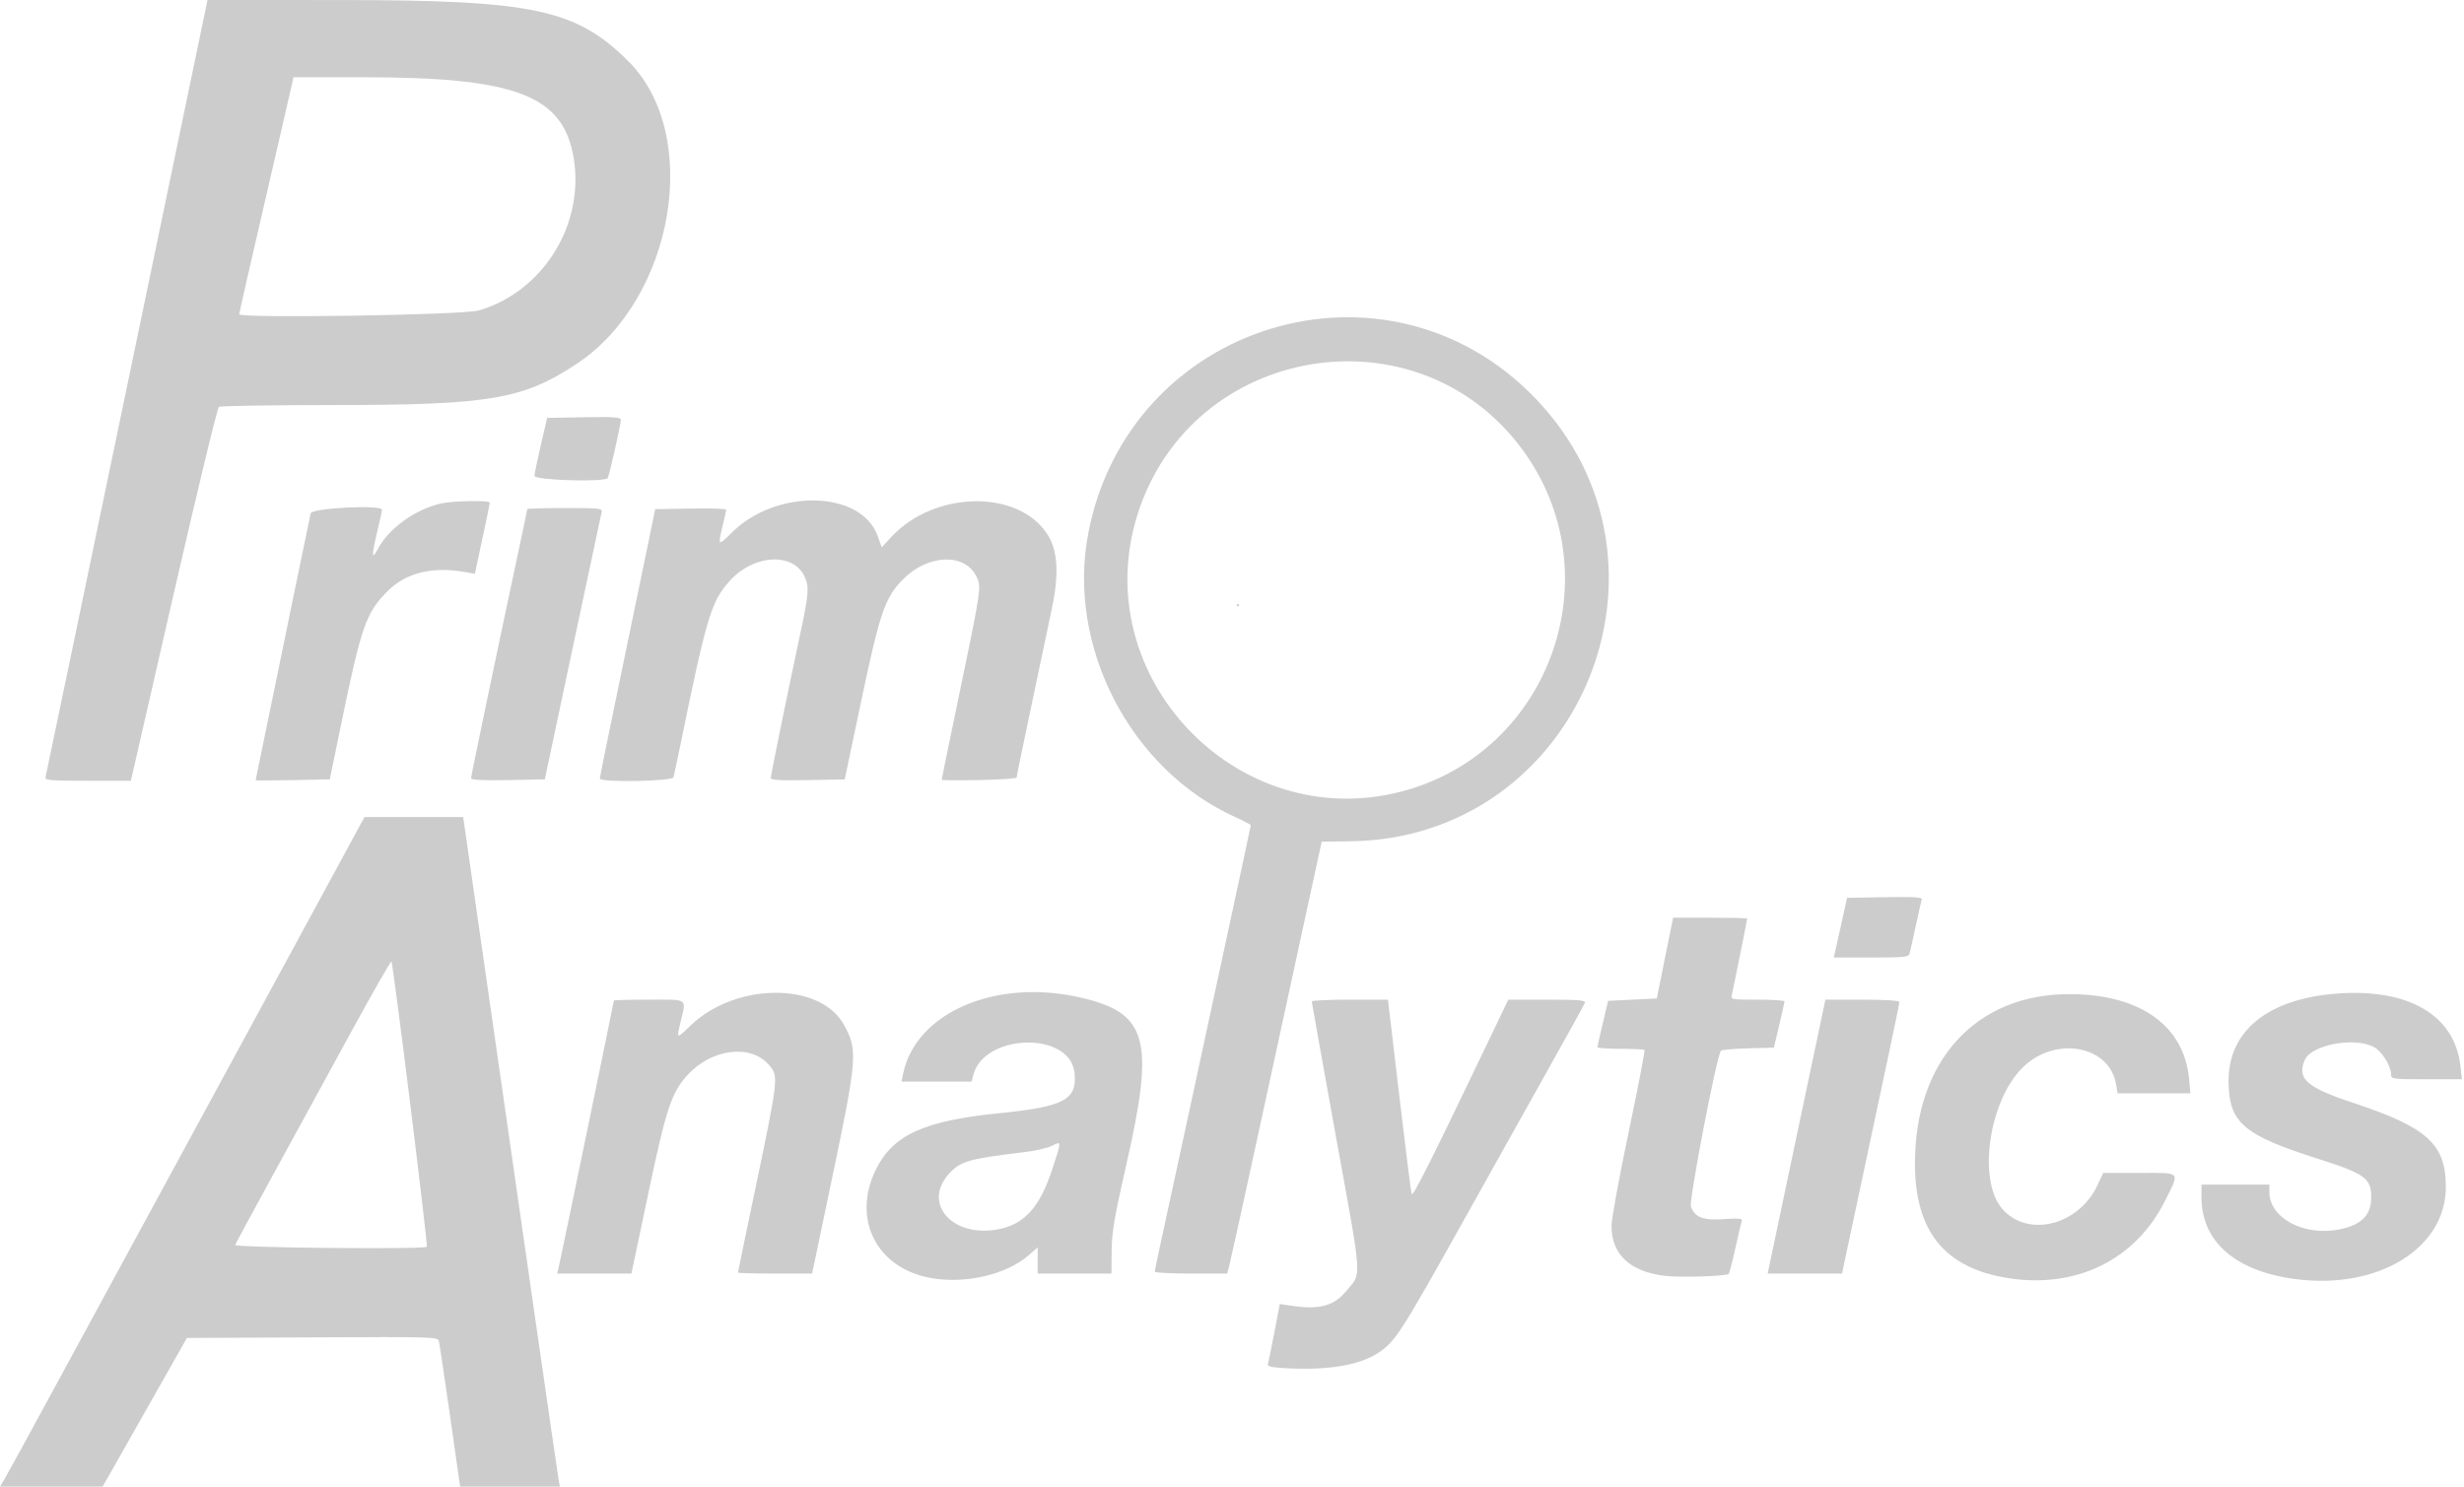
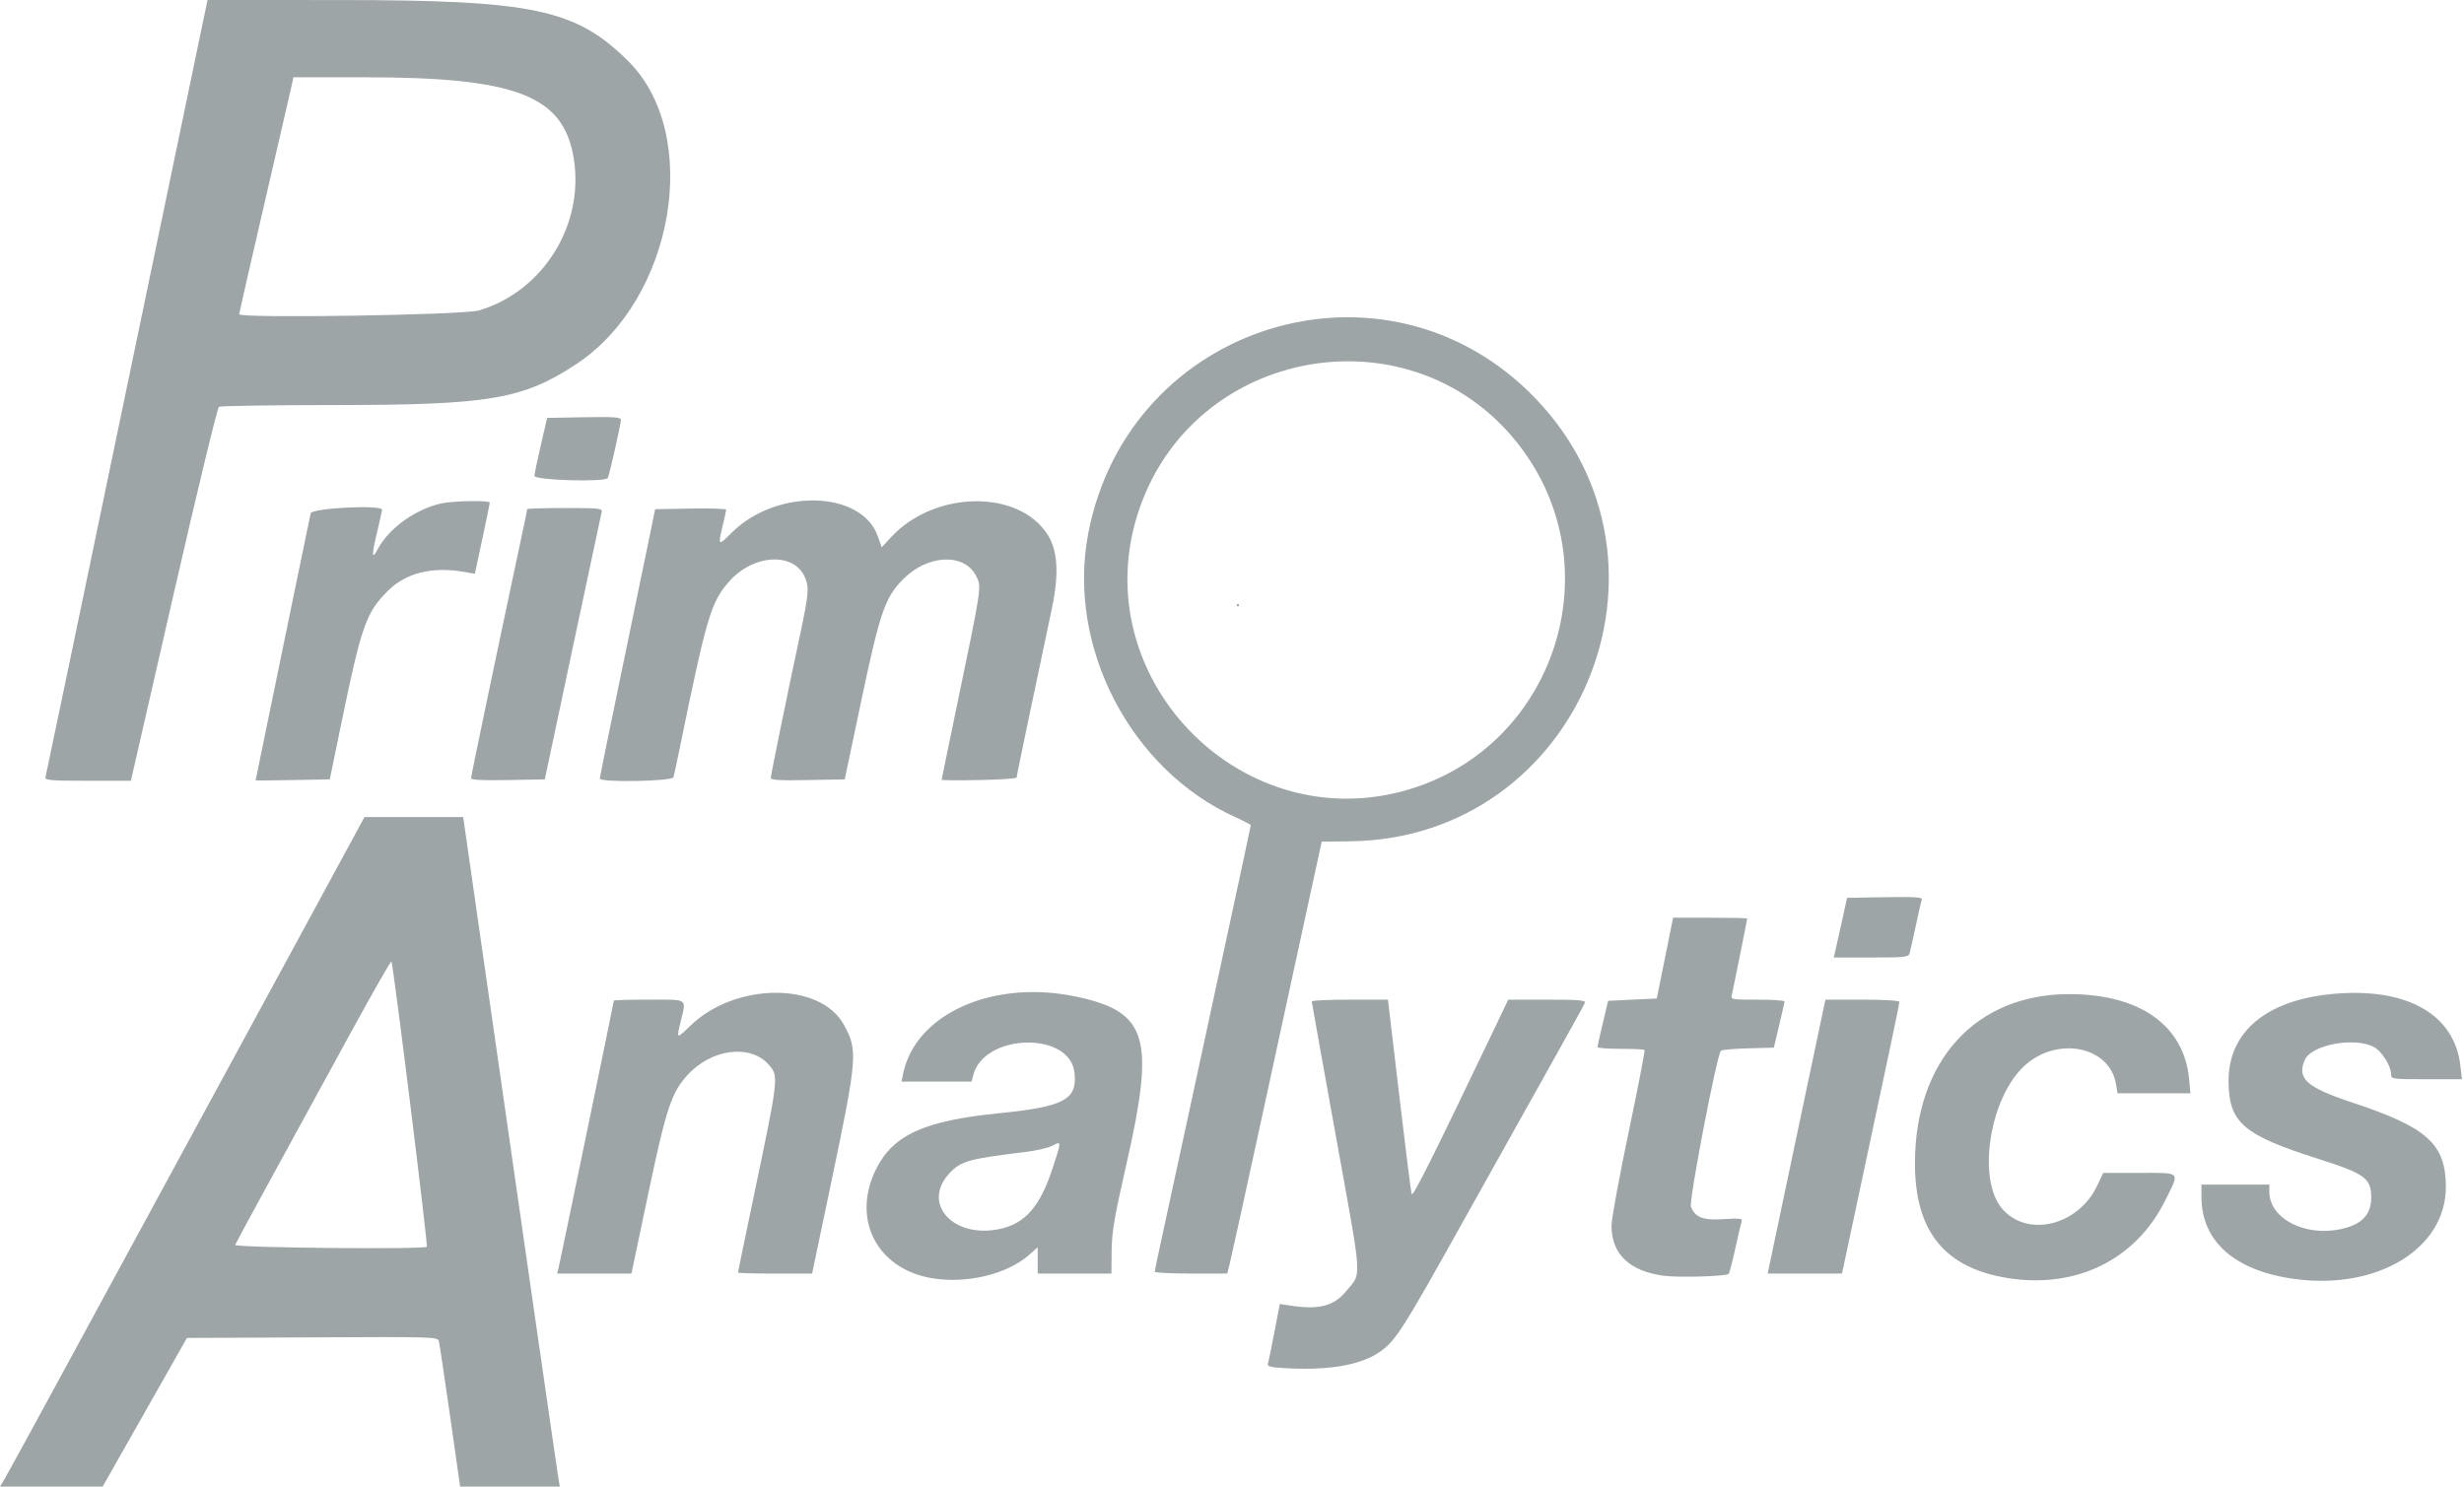
- <svg xmlns="http://www.w3.org/2000/svg" width="58" height="35" viewBox="0 0 58 35" fill="none">
-   <path d="M0.107 34.821C0.166 34.722 0.699 33.749 1.291 32.657C1.884 31.566 3.035 29.445 3.851 27.945C4.667 26.444 6.064 23.871 6.957 22.226L8.58 19.236L9.741 19.236L10.903 19.236L11.3 22.006C12.216 28.401 13.125 34.707 13.151 34.848L13.179 35H12.005H10.831L10.595 33.342C10.465 32.431 10.346 31.637 10.331 31.578C10.304 31.474 10.23 31.472 7.352 31.486L4.4 31.5L3.408 33.25L2.416 35H1.208H0L0.107 34.821ZM10.047 29.353C10.078 29.322 9.253 22.672 9.214 22.636C9.199 22.622 8.785 23.346 8.294 24.244C7.804 25.143 6.988 26.634 6.482 27.559C5.976 28.484 5.55 29.271 5.536 29.309C5.51 29.376 9.98 29.419 10.047 29.353ZM30.167 32.206C29.926 32.191 29.826 32.163 29.843 32.117C29.856 32.081 29.925 31.747 29.996 31.375L30.125 30.7L30.404 30.742C31.052 30.839 31.4 30.747 31.683 30.402C32.06 29.944 32.081 30.259 31.447 26.76C31.135 25.032 30.878 23.599 30.877 23.577C30.876 23.554 31.279 23.535 31.773 23.535H32.671L32.936 25.781C33.082 27.017 33.213 28.065 33.228 28.11C33.255 28.194 33.676 27.353 35.167 24.238L35.503 23.535H36.419C37.16 23.535 37.33 23.549 37.307 23.609C37.292 23.649 36.947 24.276 36.54 25.001C36.134 25.726 35.195 27.405 34.454 28.732C32.985 31.364 32.847 31.579 32.453 31.844C31.994 32.152 31.218 32.275 30.167 32.206ZM21.937 30.093C20.641 29.874 20.04 28.707 20.619 27.531C21.018 26.721 21.753 26.385 23.517 26.209C25.059 26.054 25.364 25.889 25.292 25.251C25.182 24.272 23.156 24.328 22.908 25.316L22.871 25.465H22.046H21.221L21.257 25.285C21.549 23.851 23.41 23.037 25.391 23.476C27.013 23.835 27.189 24.449 26.518 27.394C26.229 28.663 26.172 28.997 26.167 29.447L26.163 29.984L25.294 29.984L24.426 29.984V29.675V29.366L24.222 29.546C23.702 30.003 22.75 30.23 21.937 30.093ZM23.539 28.933C24.128 28.806 24.478 28.408 24.766 27.537C24.993 26.846 24.993 26.858 24.762 26.977C24.669 27.026 24.387 27.09 24.137 27.121C22.806 27.282 22.616 27.336 22.349 27.622C21.685 28.339 22.438 29.169 23.539 28.933H23.539ZM47.275 30.092C45.778 29.857 45.077 28.997 45.076 27.394C45.075 24.965 46.515 23.394 48.733 23.405C50.387 23.413 51.416 24.151 51.53 25.413L51.56 25.74H50.702H49.845L49.808 25.521C49.658 24.632 48.427 24.386 47.655 25.091C46.835 25.841 46.533 27.749 47.123 28.45C47.712 29.149 48.919 28.86 49.367 27.913L49.508 27.614H50.361C51.361 27.614 51.316 27.564 50.958 28.279C50.268 29.658 48.876 30.343 47.275 30.092ZM54.025 30.113C52.614 29.926 51.82 29.231 51.82 28.183V27.89H52.619H53.418V28.061C53.418 28.684 54.245 29.118 55.092 28.939C55.591 28.834 55.816 28.602 55.816 28.191C55.816 27.739 55.671 27.634 54.555 27.279C52.804 26.721 52.468 26.432 52.458 25.472C52.444 24.276 53.378 23.515 55.009 23.392C56.695 23.265 57.78 23.9 57.915 25.092L57.951 25.409H57.117C56.316 25.409 56.284 25.405 56.284 25.297C56.284 25.1 56.069 24.754 55.884 24.653C55.426 24.404 54.399 24.597 54.249 24.96C54.066 25.401 54.294 25.601 55.394 25.965C57.136 26.543 57.57 26.936 57.573 27.938C57.578 29.39 55.976 30.373 54.025 30.113ZM39.17 30.036C38.357 29.93 37.932 29.525 37.933 28.854C37.933 28.703 38.114 27.716 38.335 26.663C38.556 25.609 38.725 24.734 38.71 24.72C38.696 24.705 38.44 24.693 38.141 24.693C37.843 24.693 37.601 24.674 37.602 24.651C37.603 24.629 37.66 24.375 37.729 24.087L37.853 23.563L38.426 23.535L38.999 23.508L39.191 22.557L39.383 21.606H40.255C40.735 21.606 41.127 21.615 41.127 21.625C41.127 21.652 40.804 23.261 40.768 23.411C40.739 23.535 40.744 23.535 41.374 23.535C41.723 23.535 42.008 23.554 42.006 23.577C42.005 23.599 41.948 23.854 41.88 24.142L41.755 24.665L41.152 24.681C40.821 24.69 40.531 24.715 40.509 24.738C40.412 24.834 39.751 28.274 39.803 28.41C39.9 28.664 40.09 28.735 40.582 28.702C40.905 28.679 41.018 28.688 41.001 28.735C40.988 28.77 40.921 29.06 40.851 29.378C40.781 29.696 40.709 29.972 40.691 29.991C40.636 30.049 39.521 30.082 39.17 30.036ZM13.146 29.86C13.183 29.713 14.45 23.587 14.45 23.556C14.45 23.545 14.822 23.535 15.277 23.535C16.218 23.535 16.156 23.492 16.021 24.057C15.922 24.471 15.918 24.469 16.257 24.143C17.309 23.129 19.298 23.114 19.859 24.117C20.197 24.721 20.184 24.885 19.573 27.804L19.116 29.984H18.244C17.764 29.984 17.371 29.974 17.371 29.96C17.371 29.947 17.534 29.16 17.733 28.21C18.329 25.368 18.331 25.346 18.109 25.081C17.679 24.57 16.749 24.684 16.177 25.317C15.803 25.73 15.681 26.102 15.258 28.109L14.863 29.984L13.989 29.984L13.115 29.984L13.146 29.86V29.86ZM27.182 29.94C27.182 29.915 27.258 29.549 27.351 29.127C27.443 28.704 27.728 27.391 27.983 26.209C28.238 25.026 28.671 23.023 28.944 21.756C29.218 20.489 29.442 19.442 29.442 19.428C29.442 19.414 29.277 19.328 29.076 19.237C26.611 18.119 25.11 15.228 25.614 12.57C26.559 7.585 32.633 5.739 36.135 9.372C39.878 13.255 37.169 19.746 31.779 19.807L31.112 19.815L30.83 21.11C30.675 21.823 30.199 24.018 29.772 25.988C29.345 27.959 28.971 29.664 28.941 29.777L28.887 29.984H28.034C27.566 29.984 27.182 29.964 27.182 29.94ZM32.997 18.633C36.509 17.709 37.989 13.506 35.833 10.581C33.348 7.209 28.038 8.108 26.776 12.114C25.574 15.927 29.128 19.651 32.997 18.633ZM29.111 14.248C29.111 14.233 29.124 14.22 29.139 14.22C29.154 14.22 29.166 14.233 29.166 14.248C29.166 14.263 29.154 14.275 29.139 14.275C29.124 14.275 29.111 14.263 29.111 14.248ZM41.635 29.86C41.648 29.792 41.954 28.341 42.314 26.636L42.968 23.535H43.839C44.357 23.535 44.71 23.557 44.71 23.588C44.71 23.617 44.602 24.144 44.471 24.759C44.339 25.375 44.036 26.802 43.796 27.931L43.359 29.984L42.485 29.984L41.61 29.984L41.635 29.86V29.86ZM43.194 22.419C43.21 22.351 43.28 22.035 43.351 21.716L43.478 21.138L44.368 21.123C45.07 21.111 45.254 21.122 45.236 21.178C45.223 21.216 45.16 21.496 45.095 21.799C45.03 22.102 44.965 22.394 44.95 22.447C44.925 22.534 44.834 22.543 44.044 22.543H43.164L43.194 22.419ZM1.071 18.299C1.083 18.254 1.945 14.118 2.988 9.108L4.885 0L8 0.001C12.555 0.002 13.554 0.214 14.789 1.44C16.53 3.169 15.873 7.04 13.579 8.563C12.321 9.399 11.528 9.535 7.901 9.536C6.425 9.537 5.188 9.556 5.153 9.578C5.117 9.601 4.636 11.591 4.084 14.001L3.081 18.382H2.066C1.191 18.382 1.053 18.37 1.071 18.299ZM11.272 7.309C12.78 6.864 13.758 5.299 13.506 3.734C13.267 2.249 12.158 1.819 8.57 1.819L6.907 1.819L6.869 1.998C6.848 2.097 6.561 3.341 6.231 4.763C5.901 6.184 5.631 7.371 5.631 7.398C5.631 7.5 10.908 7.417 11.272 7.309ZM6.017 18.371C6.017 18.365 6.155 17.696 6.323 16.883C6.491 16.07 6.776 14.686 6.956 13.807C7.136 12.928 7.297 12.153 7.313 12.085C7.342 11.96 8.994 11.878 8.993 12.002C8.993 12.025 8.943 12.249 8.883 12.502C8.744 13.079 8.747 13.204 8.891 12.931C9.148 12.443 9.767 11.994 10.377 11.854C10.653 11.79 11.529 11.775 11.529 11.834C11.529 11.855 11.45 12.241 11.353 12.69L11.178 13.508L10.926 13.464C10.165 13.334 9.554 13.487 9.125 13.916C8.614 14.427 8.506 14.738 8.026 17.07L7.763 18.349L6.89 18.366C6.41 18.375 6.017 18.377 6.017 18.371ZM11.088 18.321C11.088 18.269 11.745 15.123 12.242 12.799C12.335 12.366 12.411 12 12.411 11.986C12.411 11.972 12.81 11.961 13.299 11.961C14.118 11.961 14.185 11.968 14.162 12.057C14.149 12.11 13.842 13.547 13.481 15.251L12.824 18.349L11.956 18.366C11.353 18.377 11.088 18.363 11.088 18.321ZM14.119 18.33C14.119 18.301 14.341 17.21 14.612 15.905C14.883 14.599 15.176 13.184 15.264 12.76L15.422 11.988L16.259 11.973C16.719 11.965 17.095 11.977 17.094 12.001C17.093 12.024 17.056 12.192 17.012 12.374C16.895 12.857 16.902 12.863 17.224 12.541C18.272 11.493 20.277 11.54 20.661 12.622L20.755 12.885L20.978 12.644C21.996 11.547 23.971 11.514 24.657 12.583C24.898 12.959 24.932 13.499 24.764 14.307C24.702 14.608 24.488 15.62 24.29 16.557C24.092 17.494 23.93 18.28 23.93 18.304C23.93 18.329 23.533 18.356 23.048 18.365C22.563 18.374 22.166 18.371 22.166 18.359C22.166 18.346 22.314 17.627 22.494 16.76C23.117 13.766 23.109 13.82 22.978 13.561C22.702 13.016 21.845 13.05 21.266 13.63C20.834 14.062 20.715 14.405 20.278 16.478L19.884 18.349L19.014 18.366C18.366 18.378 18.143 18.365 18.143 18.316C18.143 18.253 18.543 16.294 18.834 14.937C19.035 13.996 19.049 13.834 18.951 13.6C18.696 12.99 17.734 13.04 17.16 13.695C16.735 14.179 16.633 14.522 15.995 17.638C15.93 17.956 15.866 18.254 15.853 18.299C15.825 18.396 14.119 18.426 14.119 18.33ZM12.58 11.203C12.583 11.15 12.651 10.821 12.732 10.472L12.879 9.839L13.747 9.823C14.459 9.811 14.615 9.822 14.615 9.885C14.615 9.986 14.342 11.196 14.306 11.254C14.243 11.357 12.575 11.307 12.58 11.203Z" fill="#CCCCCC" />
+ <svg xmlns="http://www.w3.org/2000/svg" width="100%" height="100%" viewBox="0 0 58 35" version="1.1" xml:space="preserve" style="fill-rule:evenodd;clip-rule:evenodd;stroke-linejoin:round;stroke-miterlimit:2;">
+   <path d="M0.107,34.821c0.059,-0.099 0.592,-1.072 1.184,-2.164c0.593,-1.091 1.744,-3.212 2.56,-4.712c0.816,-1.501 2.213,-4.074 3.106,-5.719l1.623,-2.99l2.323,0l0.397,2.77c0.916,6.395 1.825,12.701 1.851,12.842l0.028,0.152l-2.348,0l-0.236,-1.658c-0.13,-0.911 -0.249,-1.705 -0.264,-1.764c-0.027,-0.104 -0.101,-0.106 -2.979,-0.092l-2.952,0.014l-1.984,3.5l-2.416,0l0.107,-0.179Zm9.94,-5.468c0.031,-0.031 -0.794,-6.68 -0.833,-6.717c-0.015,-0.014 -0.429,0.71 -0.92,1.608c-0.49,0.899 -1.306,2.39 -1.812,3.315c-0.506,0.925 -0.932,1.712 -0.946,1.75c-0.026,0.067 4.444,0.111 4.511,0.044Zm20.12,2.853c-0.241,-0.015 -0.341,-0.043 -0.325,-0.089c0.014,-0.036 0.083,-0.37 0.154,-0.742l0.129,-0.675l0.279,0.042c0.648,0.097 0.996,0.005 1.279,-0.339c0.377,-0.459 0.397,-0.144 -0.236,-3.643c-0.312,-1.728 -0.569,-3.161 -0.57,-3.183c-0.001,-0.023 0.402,-0.042 0.896,-0.042l0.898,0l0.265,2.246c0.146,1.236 0.277,2.284 0.292,2.329c0.027,0.084 0.448,-0.757 1.939,-3.872l0.336,-0.703l0.916,0c0.741,0 0.911,0.014 0.888,0.074c-0.015,0.04 -0.36,0.667 -0.767,1.392c-0.406,0.725 -1.345,2.404 -2.086,3.731c-1.469,2.632 -1.607,2.847 -2.001,3.112c-0.459,0.308 -1.235,0.431 -2.286,0.362Zm-8.23,-2.113c-1.296,-0.219 -1.897,-1.386 -1.318,-2.562c0.399,-0.81 1.134,-1.146 2.898,-1.322c1.542,-0.155 1.847,-0.32 1.775,-0.958c-0.11,-0.979 -2.136,-0.923 -2.384,0.065l-0.037,0.148l-1.65,-0l0.036,-0.179c0.292,-1.434 2.153,-2.249 4.134,-1.809c1.622,0.359 1.798,0.973 1.127,3.918c-0.289,1.269 -0.346,1.603 -0.351,2.053l-0.005,0.537l-1.736,-0l0,-0.618l-0.204,0.18c-0.52,0.457 -1.472,0.684 -2.285,0.547Zm1.602,-1.16c0.589,-0.127 0.939,-0.525 1.227,-1.396c0.227,-0.691 0.227,-0.679 -0.004,-0.56c-0.093,0.049 -0.375,0.113 -0.625,0.144c-1.331,0.161 -1.521,0.215 -1.788,0.501c-0.664,0.717 0.089,1.547 1.19,1.311Zm23.736,1.159c-1.497,-0.235 -2.198,-1.096 -2.199,-2.698c-0.001,-2.429 1.439,-4 3.657,-3.989c1.654,0.008 2.682,0.746 2.797,2.008l0.03,0.327l-1.715,-0l-0.037,-0.219c-0.15,-0.889 -1.381,-1.135 -2.153,-0.43c-0.82,0.75 -1.122,2.658 -0.532,3.359c0.589,0.699 1.796,0.41 2.244,-0.538l0.141,-0.298l0.853,-0c1,-0 0.955,-0.05 0.597,0.665c-0.69,1.379 -2.082,2.064 -3.683,1.813Zm6.75,0.021c-1.411,-0.187 -2.205,-0.882 -2.205,-1.93l0,-0.293l1.598,-0l0,0.17c0,0.624 0.827,1.058 1.674,0.879c0.499,-0.105 0.724,-0.337 0.724,-0.748c0,-0.452 -0.145,-0.557 -1.261,-0.913c-1.751,-0.557 -2.087,-0.846 -2.097,-1.806c-0.014,-1.196 0.92,-1.957 2.551,-2.08c1.686,-0.127 2.771,0.508 2.906,1.7l0.036,0.317l-0.834,-0c-0.801,-0 -0.833,-0.004 -0.833,-0.112c0,-0.197 -0.215,-0.543 -0.4,-0.644c-0.458,-0.249 -1.485,-0.056 -1.635,0.307c-0.183,0.441 0.045,0.641 1.145,1.005c1.742,0.578 2.176,0.971 2.179,1.973c0.005,1.452 -1.597,2.435 -3.548,2.175Zm-14.855,-0.077c-0.813,-0.106 -1.238,-0.511 -1.237,-1.182c0,-0.151 0.181,-1.138 0.402,-2.192c0.221,-1.053 0.39,-1.928 0.375,-1.942c-0.014,-0.015 -0.27,-0.027 -0.569,-0.027c-0.298,-0 -0.54,-0.019 -0.539,-0.042c0.001,-0.022 0.058,-0.276 0.127,-0.564l0.124,-0.524l0.573,-0.028l0.573,-0.027l0.384,-1.902l0.872,-0c0.48,-0 0.872,0.009 0.872,0.019c0,0.027 -0.323,1.636 -0.359,1.786c-0.029,0.124 -0.024,0.124 0.606,0.124c0.349,-0 0.634,0.019 0.632,0.042c-0.001,0.022 -0.058,0.277 -0.127,0.565l-0.124,0.523l-0.603,0.016c-0.331,0.009 -0.621,0.034 -0.643,0.057c-0.097,0.096 -0.758,3.536 -0.706,3.672c0.097,0.254 0.287,0.325 0.779,0.292c0.323,-0.023 0.436,-0.014 0.419,0.033c-0.013,0.035 -0.08,0.325 -0.15,0.643c-0.07,0.318 -0.142,0.594 -0.16,0.613c-0.055,0.058 -1.17,0.091 -1.521,0.045Zm-26.024,-0.176c0.037,-0.147 1.304,-6.273 1.304,-6.304c0,-0.011 0.372,-0.021 0.827,-0.021c0.941,-0 0.879,-0.043 0.744,0.522c-0.099,0.413 -0.103,0.412 0.236,0.086c1.052,-1.014 3.041,-1.029 3.602,-0.026c0.338,0.604 0.325,0.768 -0.286,3.687l-0.457,2.18l-0.872,-0c-0.48,-0 -0.873,-0.011 -0.873,-0.024c0,-0.013 0.163,-0.8 0.362,-1.75c0.596,-2.842 0.598,-2.864 0.376,-3.129c-0.43,-0.511 -1.36,-0.397 -1.932,0.236c-0.374,0.413 -0.496,0.785 -0.919,2.792l-0.395,1.875l-1.748,-0l0.031,-0.124Zm14.036,0.08c0,-0.025 0.076,-0.391 0.169,-0.813c0.092,-0.423 0.377,-1.736 0.632,-2.918c0.255,-1.183 0.688,-3.186 0.961,-4.453c0.274,-1.267 0.498,-2.314 0.498,-2.328c0,-0.014 -0.165,-0.1 -0.366,-0.191c-2.465,-1.118 -3.966,-4.009 -3.462,-6.667c0.946,-4.985 7.019,-6.831 10.521,-3.198c3.743,3.883 1.034,10.374 -4.356,10.435l-0.667,0.008l-0.282,1.295c-0.155,0.713 -0.631,2.908 -1.058,4.878c-0.427,1.971 -0.801,3.676 -0.831,3.789l-0.054,0.207l-0.853,-0c-0.468,-0 -0.852,-0.02 -0.852,-0.044Zm5.815,-11.307c3.512,-0.924 4.992,-5.127 2.836,-8.053c-2.485,-3.371 -7.795,-2.472 -9.057,1.534c-1.202,3.813 2.352,7.537 6.221,6.519Zm-3.886,-4.385c0,-0.015 0.013,-0.028 0.028,-0.028c0.015,-0 0.027,0.013 0.027,0.028c0,0.015 -0.012,0.027 -0.027,0.027c-0.015,-0 -0.028,-0.012 -0.028,-0.027Zm12.524,15.612c0.013,-0.068 0.319,-1.519 0.679,-3.224l0.654,-3.101l0.871,-0c0.518,-0 0.871,0.022 0.871,0.053c0,0.029 -0.108,0.556 -0.239,1.171c-0.132,0.616 -0.435,2.043 -0.675,3.172l-0.437,2.053l-1.749,-0l0.025,-0.124Zm1.559,-7.441c0.016,-0.068 0.086,-0.384 0.157,-0.703l0.127,-0.578l0.89,-0.015c0.702,-0.012 0.886,-0.001 0.868,0.055c-0.013,0.038 -0.076,0.318 -0.141,0.621c-0.065,0.303 -0.13,0.595 -0.145,0.648c-0.025,0.086 -0.116,0.096 -0.907,0.096l-0.879,-0l0.03,-0.124Zm-42.123,-4.12c0.012,-0.045 0.874,-4.181 1.917,-9.191l1.897,-9.108l3.115,0.001c4.555,0.001 5.554,0.213 6.789,1.439c1.741,1.729 1.084,5.6 -1.21,7.123c-1.258,0.836 -2.051,0.972 -5.678,0.973c-1.476,0.001 -2.713,0.02 -2.748,0.042c-0.036,0.023 -0.517,2.013 -1.069,4.423l-1.003,4.381l-1.015,-0c-0.875,-0 -1.013,-0.012 -0.995,-0.083Zm10.201,-10.99c1.508,-0.445 2.486,-2.01 2.234,-3.575c-0.239,-1.485 -1.348,-1.915 -4.936,-1.915l-1.663,-0l-0.038,0.179c-0.021,0.099 -0.308,1.343 -0.638,2.765c-0.33,1.421 -0.6,2.608 -0.6,2.635c-0,0.102 5.277,0.019 5.641,-0.089Zm-5.255,11.062c-0,-0.006 0.138,-0.675 0.306,-1.488c0.168,-0.813 0.453,-2.197 0.633,-3.076c0.18,-0.879 0.341,-1.654 0.357,-1.722c0.029,-0.125 1.681,-0.207 1.68,-0.083c-0,0.023 -0.05,0.247 -0.11,0.499c-0.139,0.578 -0.136,0.703 0.008,0.43c0.257,-0.488 0.876,-0.937 1.486,-1.077c0.276,-0.064 1.152,-0.079 1.152,-0.02c-0,0.021 -0.079,0.407 -0.176,0.856l-0.175,0.818l-0.252,-0.044c-0.761,-0.13 -1.372,0.023 -1.801,0.452c-0.511,0.511 -0.619,0.822 -1.099,3.154l-0.263,1.279l-0.873,0.016c-0.48,0.009 -0.873,0.012 -0.873,0.006Zm5.071,-0.05c-0,-0.052 0.657,-3.198 1.154,-5.522c0.093,-0.433 0.168,-0.799 0.168,-0.813c-0,-0.014 0.4,-0.025 0.889,-0.025c0.819,-0 0.886,0.007 0.863,0.096c-0.013,0.053 -0.32,1.49 -0.681,3.194l-0.657,3.098l-0.868,0.016c-0.603,0.012 -0.868,-0.002 -0.868,-0.044Zm3.031,0.009c-0,-0.029 0.222,-1.12 0.493,-2.425c0.271,-1.306 0.564,-2.721 0.651,-3.145l0.159,-0.772l0.837,-0.015c0.46,-0.008 0.836,0.004 0.835,0.027c-0.002,0.024 -0.038,0.192 -0.082,0.374c-0.117,0.483 -0.11,0.489 0.212,0.167c1.048,-1.048 3.053,-1.001 3.437,0.081l0.094,0.263l0.223,-0.241c1.018,-1.097 2.993,-1.13 3.679,-0.061c0.241,0.376 0.275,0.916 0.107,1.724c-0.062,0.301 -0.276,1.313 -0.474,2.25c-0.198,0.936 -0.36,1.723 -0.36,1.747c-0,0.025 -0.397,0.052 -0.882,0.061c-0.485,0.009 -0.882,0.006 -0.882,-0.006c-0,-0.013 0.148,-0.732 0.328,-1.599c0.623,-2.994 0.615,-2.94 0.484,-3.199c-0.276,-0.545 -1.133,-0.511 -1.712,0.069c-0.432,0.432 -0.551,0.775 -0.988,2.848l-0.394,1.871l-0.871,0.016c-0.647,0.013 -0.87,-0 -0.87,-0.049c-0,-0.063 0.4,-2.022 0.691,-3.379c0.201,-0.941 0.215,-1.103 0.117,-1.337c-0.255,-0.61 -1.217,-0.56 -1.791,0.095c-0.426,0.484 -0.527,0.827 -1.165,3.943c-0.065,0.318 -0.129,0.616 -0.142,0.661c-0.028,0.097 -1.734,0.127 -1.734,0.031Zm-1.539,-7.127c0.003,-0.053 0.071,-0.382 0.152,-0.731l0.147,-0.633l0.868,-0.016c0.712,-0.012 0.868,-0.001 0.868,0.062c-0,0.101 -0.273,1.311 -0.309,1.369c-0.063,0.102 -1.731,0.053 -1.726,-0.051Z" style="fill:#9ea5a7;fill-rule:nonzero;" />
</svg>
